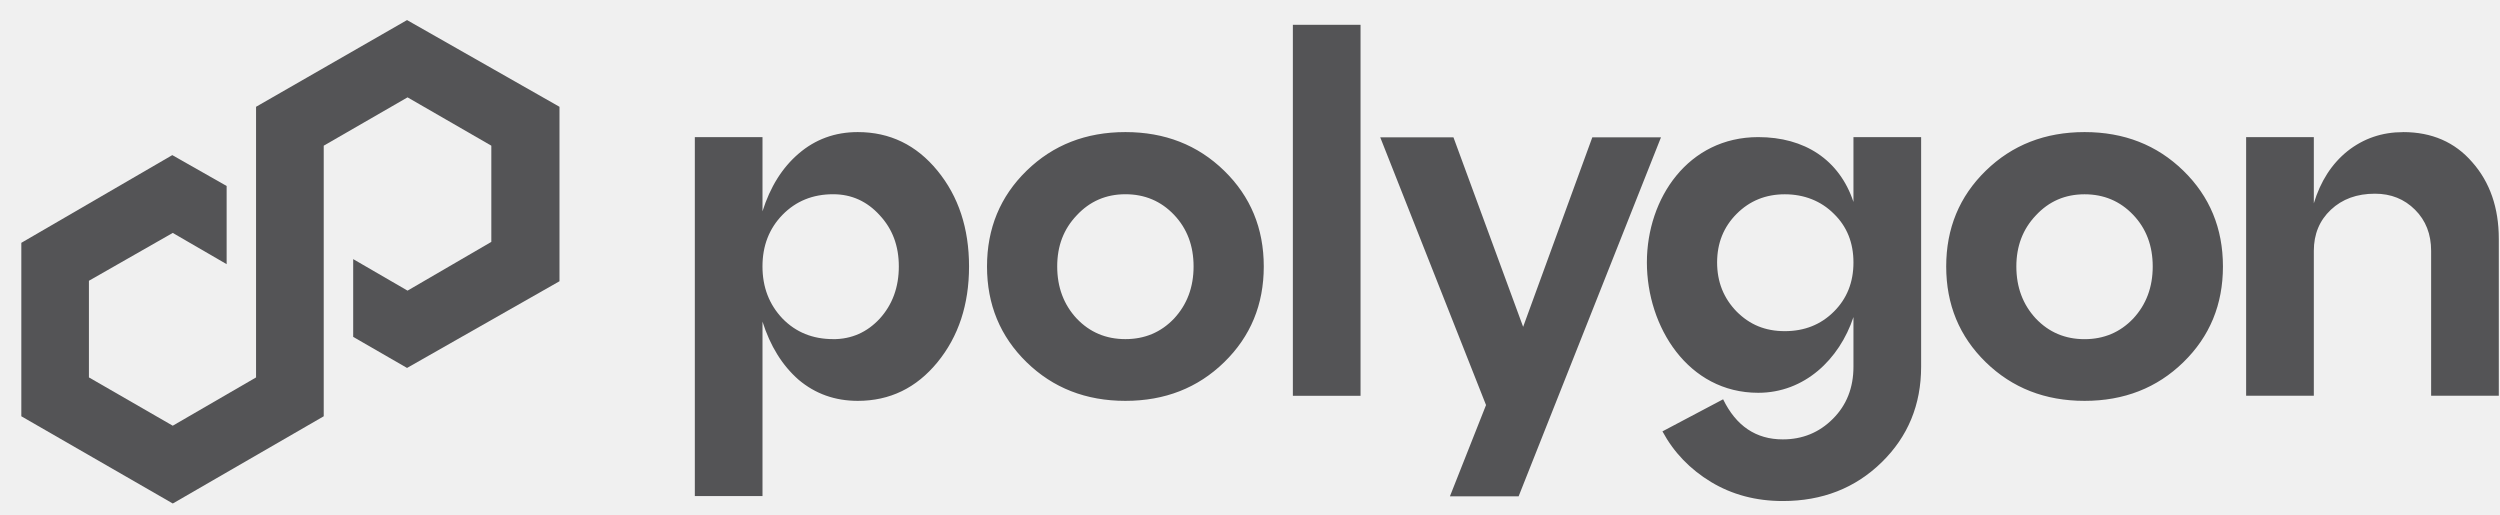
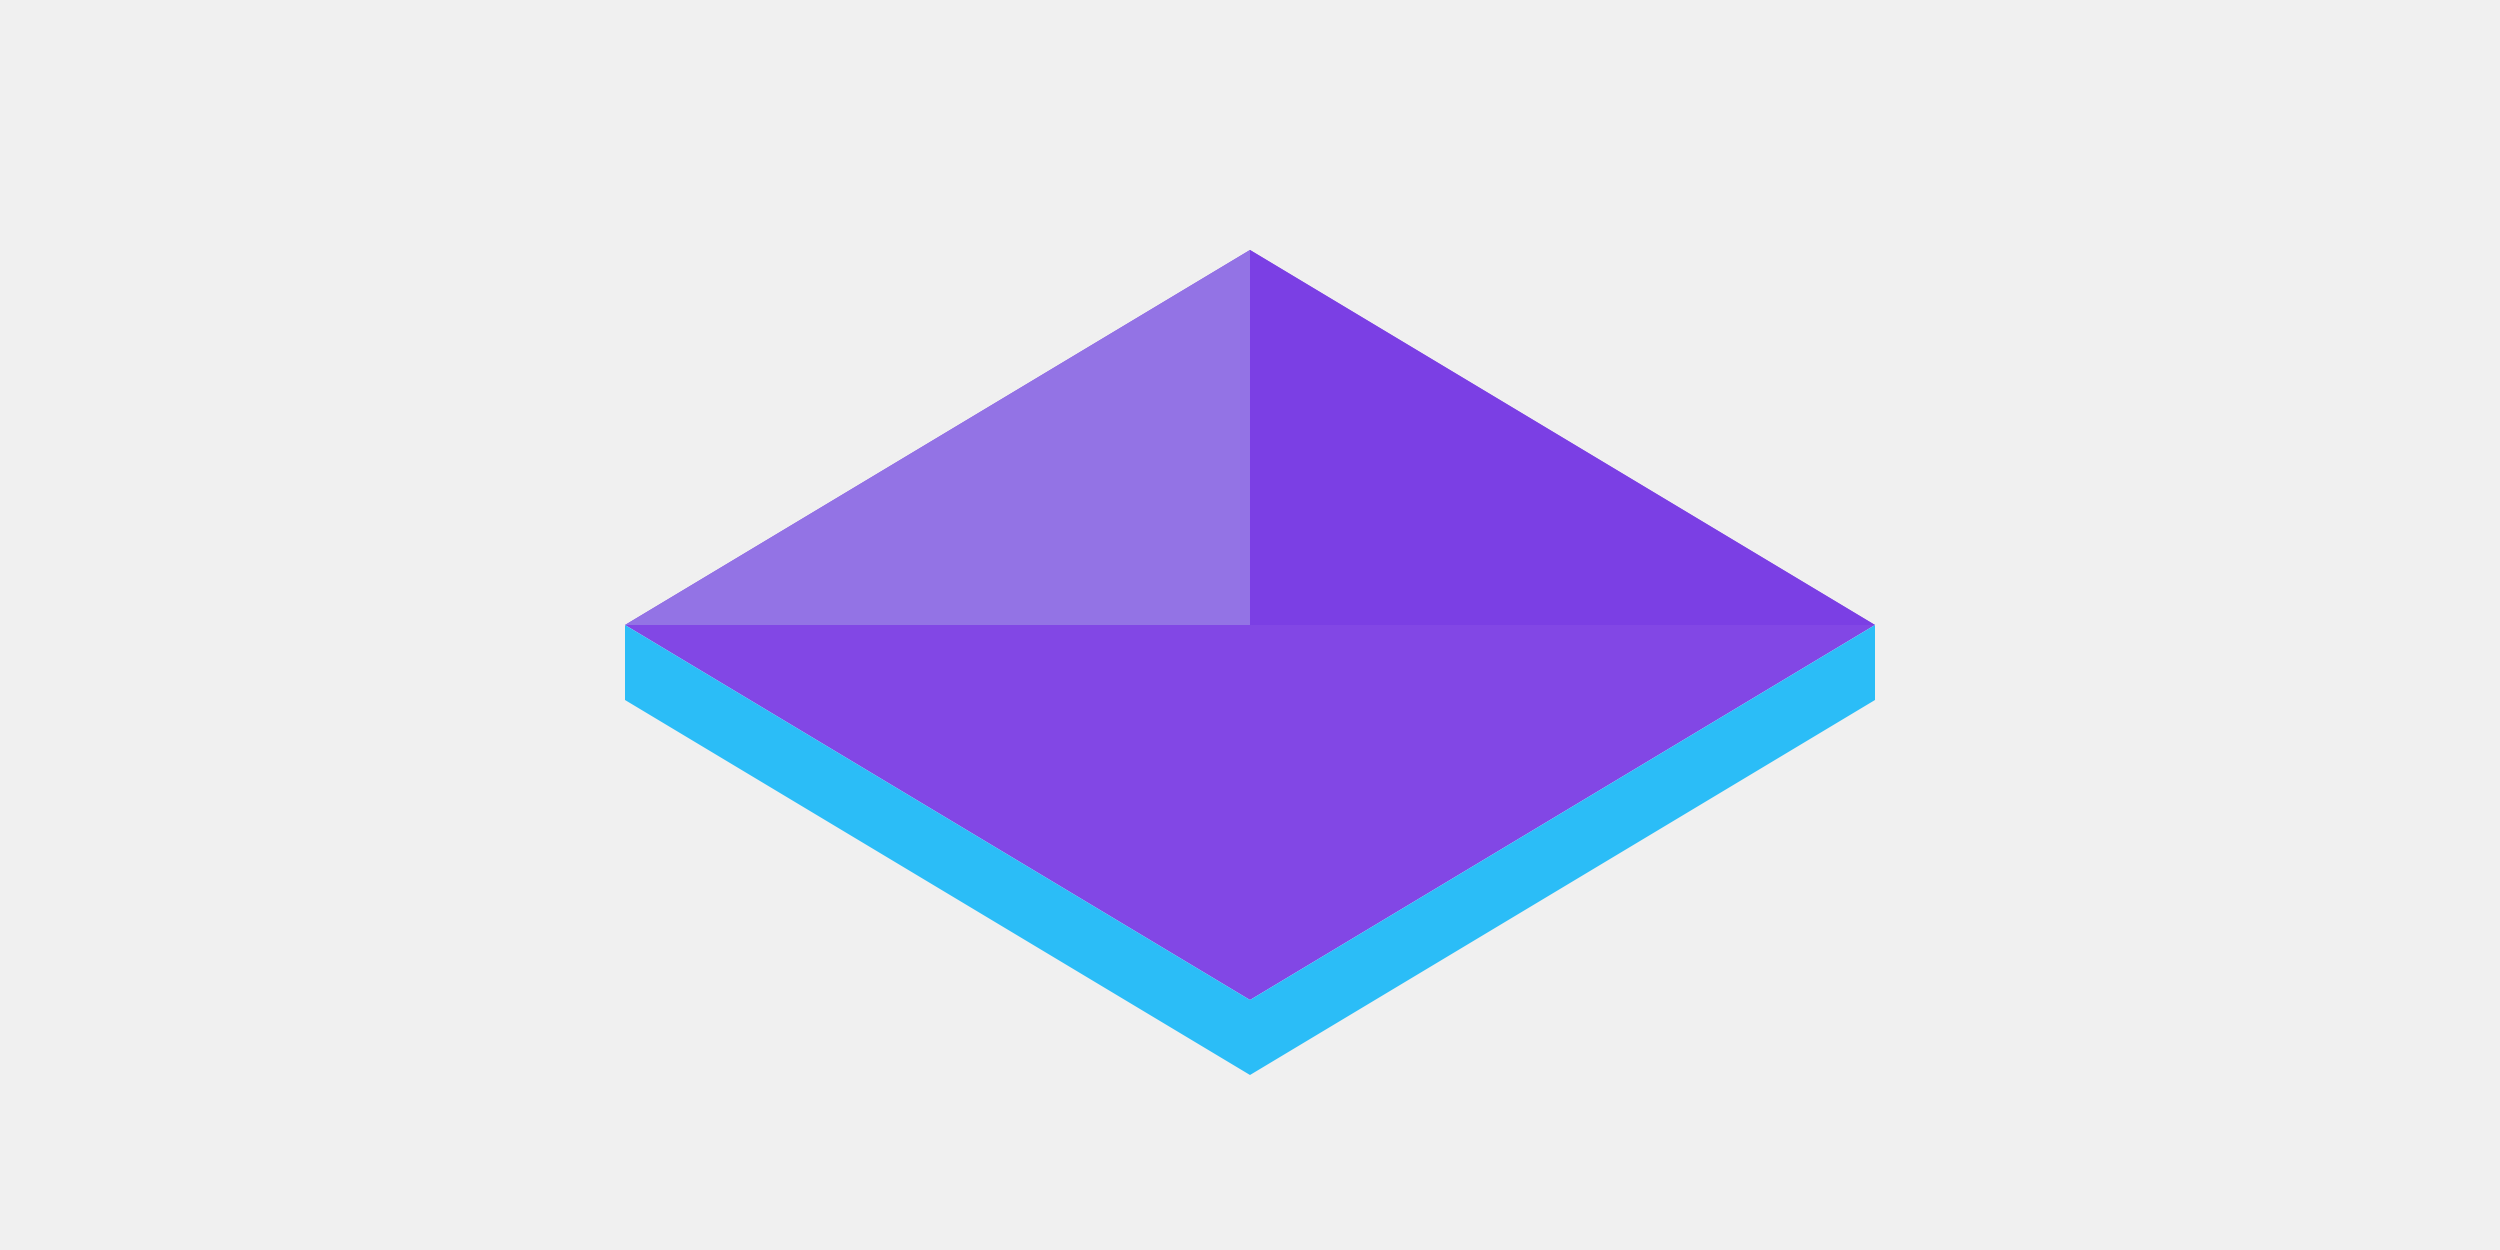
- <svg xmlns="http://www.w3.org/2000/svg" width="102" height="21" viewBox="0 0 102 21" fill="none">
-   <g clip-path="url(#clip0_6381_2636)">
-     <path d="M16.607 0.819L10.447 4.357V15.399L7.048 17.369L3.628 15.398V11.455L7.048 9.503L9.247 10.778V7.588L7.029 6.329L0.87 9.907V16.984L7.05 20.543L13.208 16.984V5.944L16.628 3.972L20.046 5.944V9.869L16.628 11.858L14.41 10.572V13.745L16.607 15.012L22.827 11.475V4.357L16.607 0.819Z" fill="#545456" />
-     <path fill-rule="evenodd" clip-rule="evenodd" d="M52.749 16.149H55.51V1.013H52.749V16.149ZM34.997 5.389C36.306 5.389 37.391 5.915 38.249 6.965C39.108 8.015 39.537 9.317 39.537 10.872C39.537 12.427 39.107 13.729 38.249 14.779C37.389 15.829 36.306 16.355 34.997 16.355C34.07 16.355 33.265 16.069 32.584 15.495C31.916 14.909 31.425 14.118 31.11 13.122V20.239H28.349V5.594H31.11V8.621C31.424 7.625 31.916 6.84 32.584 6.268C33.266 5.682 34.07 5.389 34.997 5.389ZM33.993 13.838C34.743 13.838 35.377 13.558 35.895 12.999C36.413 12.427 36.672 11.717 36.672 10.872C36.672 10.027 36.413 9.344 35.895 8.785C35.377 8.213 34.743 7.925 33.993 7.925C33.161 7.925 32.474 8.205 31.927 8.764C31.382 9.324 31.109 10.025 31.109 10.871C31.109 11.716 31.382 12.425 31.927 12.998C32.472 13.557 33.161 13.836 33.993 13.836V13.838ZM40.27 10.872C40.27 12.427 40.809 13.729 41.886 14.779C42.963 15.829 44.307 16.355 45.916 16.355C47.525 16.355 48.869 15.829 49.946 14.779C51.023 13.729 51.562 12.427 51.562 10.872C51.562 9.317 51.023 8.015 49.946 6.965C48.869 5.915 47.525 5.389 45.916 5.389C44.307 5.389 42.963 5.915 41.886 6.965C40.809 8.015 40.27 9.317 40.27 10.872ZM43.931 12.999C43.399 12.427 43.134 11.717 43.134 10.872C43.134 10.027 43.399 9.344 43.931 8.785C44.463 8.213 45.125 7.925 45.916 7.925C46.707 7.925 47.368 8.205 47.901 8.764C48.433 9.324 48.698 10.025 48.698 10.871C48.698 11.716 48.433 12.425 47.901 12.998C47.368 13.557 46.707 13.836 45.916 13.836C45.125 13.836 44.463 13.557 43.931 12.998V12.999ZM81.02 14.779C79.943 13.729 79.405 12.427 79.405 10.872C79.405 9.317 79.943 8.015 81.02 6.965C82.097 5.915 83.441 5.389 85.051 5.389C86.66 5.389 88.004 5.915 89.081 6.965C90.158 8.015 90.696 9.317 90.696 10.872C90.696 12.427 90.158 13.729 89.081 14.779C88.004 15.829 86.66 16.355 85.051 16.355C83.441 16.355 82.099 15.829 81.02 14.779ZM82.267 10.872C82.267 11.717 82.532 12.427 83.064 12.999C83.597 13.558 84.258 13.838 85.049 13.838C85.84 13.838 86.501 13.558 87.034 12.999C87.566 12.427 87.831 11.717 87.831 10.872C87.831 10.027 87.566 9.324 87.034 8.766C86.501 8.207 85.84 7.927 85.049 7.927C84.258 7.927 83.597 8.213 83.064 8.787C82.532 9.346 82.267 10.041 82.267 10.874V10.872ZM98.045 5.389C99.218 5.389 100.16 5.799 100.867 6.617C101.59 7.435 101.951 8.478 101.951 9.746V16.147H99.19V10.236C99.19 9.554 98.972 8.995 98.534 8.558C98.098 8.122 97.553 7.903 96.898 7.903C96.161 7.903 95.562 8.122 95.099 8.558C94.635 8.995 94.404 9.554 94.404 10.236V16.147H91.642V5.594H94.404V8.295C94.677 7.395 95.134 6.685 95.775 6.168C96.43 5.65 97.186 5.391 98.045 5.391V5.389ZM62.144 13.335L64.966 5.604H67.768L61.96 20.249H59.157L60.63 16.526L56.314 5.604H59.301L62.144 13.335ZM75.621 5.594V8.239C75.046 6.513 73.625 5.594 71.735 5.594C68.88 5.594 67.193 8.087 67.193 10.708C67.193 13.328 68.868 16.026 71.735 16.026C73.625 16.026 75.046 14.663 75.621 12.937V14.961C75.621 15.821 75.341 16.529 74.782 17.088C74.223 17.648 73.542 17.927 72.737 17.927C71.645 17.927 70.835 17.382 70.303 16.291L67.828 17.6C68.291 18.459 68.953 19.146 69.812 19.666C70.672 20.184 71.647 20.442 72.737 20.442C74.346 20.442 75.69 19.918 76.767 18.867C77.844 17.817 78.382 16.515 78.382 14.96V5.594H75.621ZM74.823 12.713C74.291 13.245 73.623 13.511 72.82 13.511C72.016 13.511 71.388 13.245 70.856 12.713C70.324 12.168 70.058 11.5 70.058 10.709C70.058 9.918 70.324 9.257 70.856 8.724C71.388 8.192 72.041 7.927 72.82 7.927C73.598 7.927 74.293 8.192 74.823 8.724C75.356 9.242 75.621 9.904 75.621 10.709C75.621 11.514 75.356 12.182 74.823 12.713Z" fill="#545456" />
-   </g>
-   <defs>
-     <clipPath id="clip0_6381_2636">
-       <rect width="101.173" height="19.744" fill="white" transform="translate(0.784546 0.819214)" />
-     </clipPath>
-   </defs>
+ <svg xmlns="http://www.w3.org/2000/svg" width="100" height="50" viewBox="0 0 100 50" fill="none">
+   <path d="M50 10L75 25L50 40L25 25L50 10Z" fill="#8247E5" />
+   <path d="M50 43L75 28V25L50 40V43Z" fill="#2BBDF7" />
+   <path d="M25 25V28L50 43V40L25 25Z" fill="#2BBDF7" />
+   <path d="M50 10V25L75 25L50 10Z" fill="#7B3FE4" />
+   <path d="M50 25L25 25L50 10V25Z" fill="#9373E5" />
</svg>
